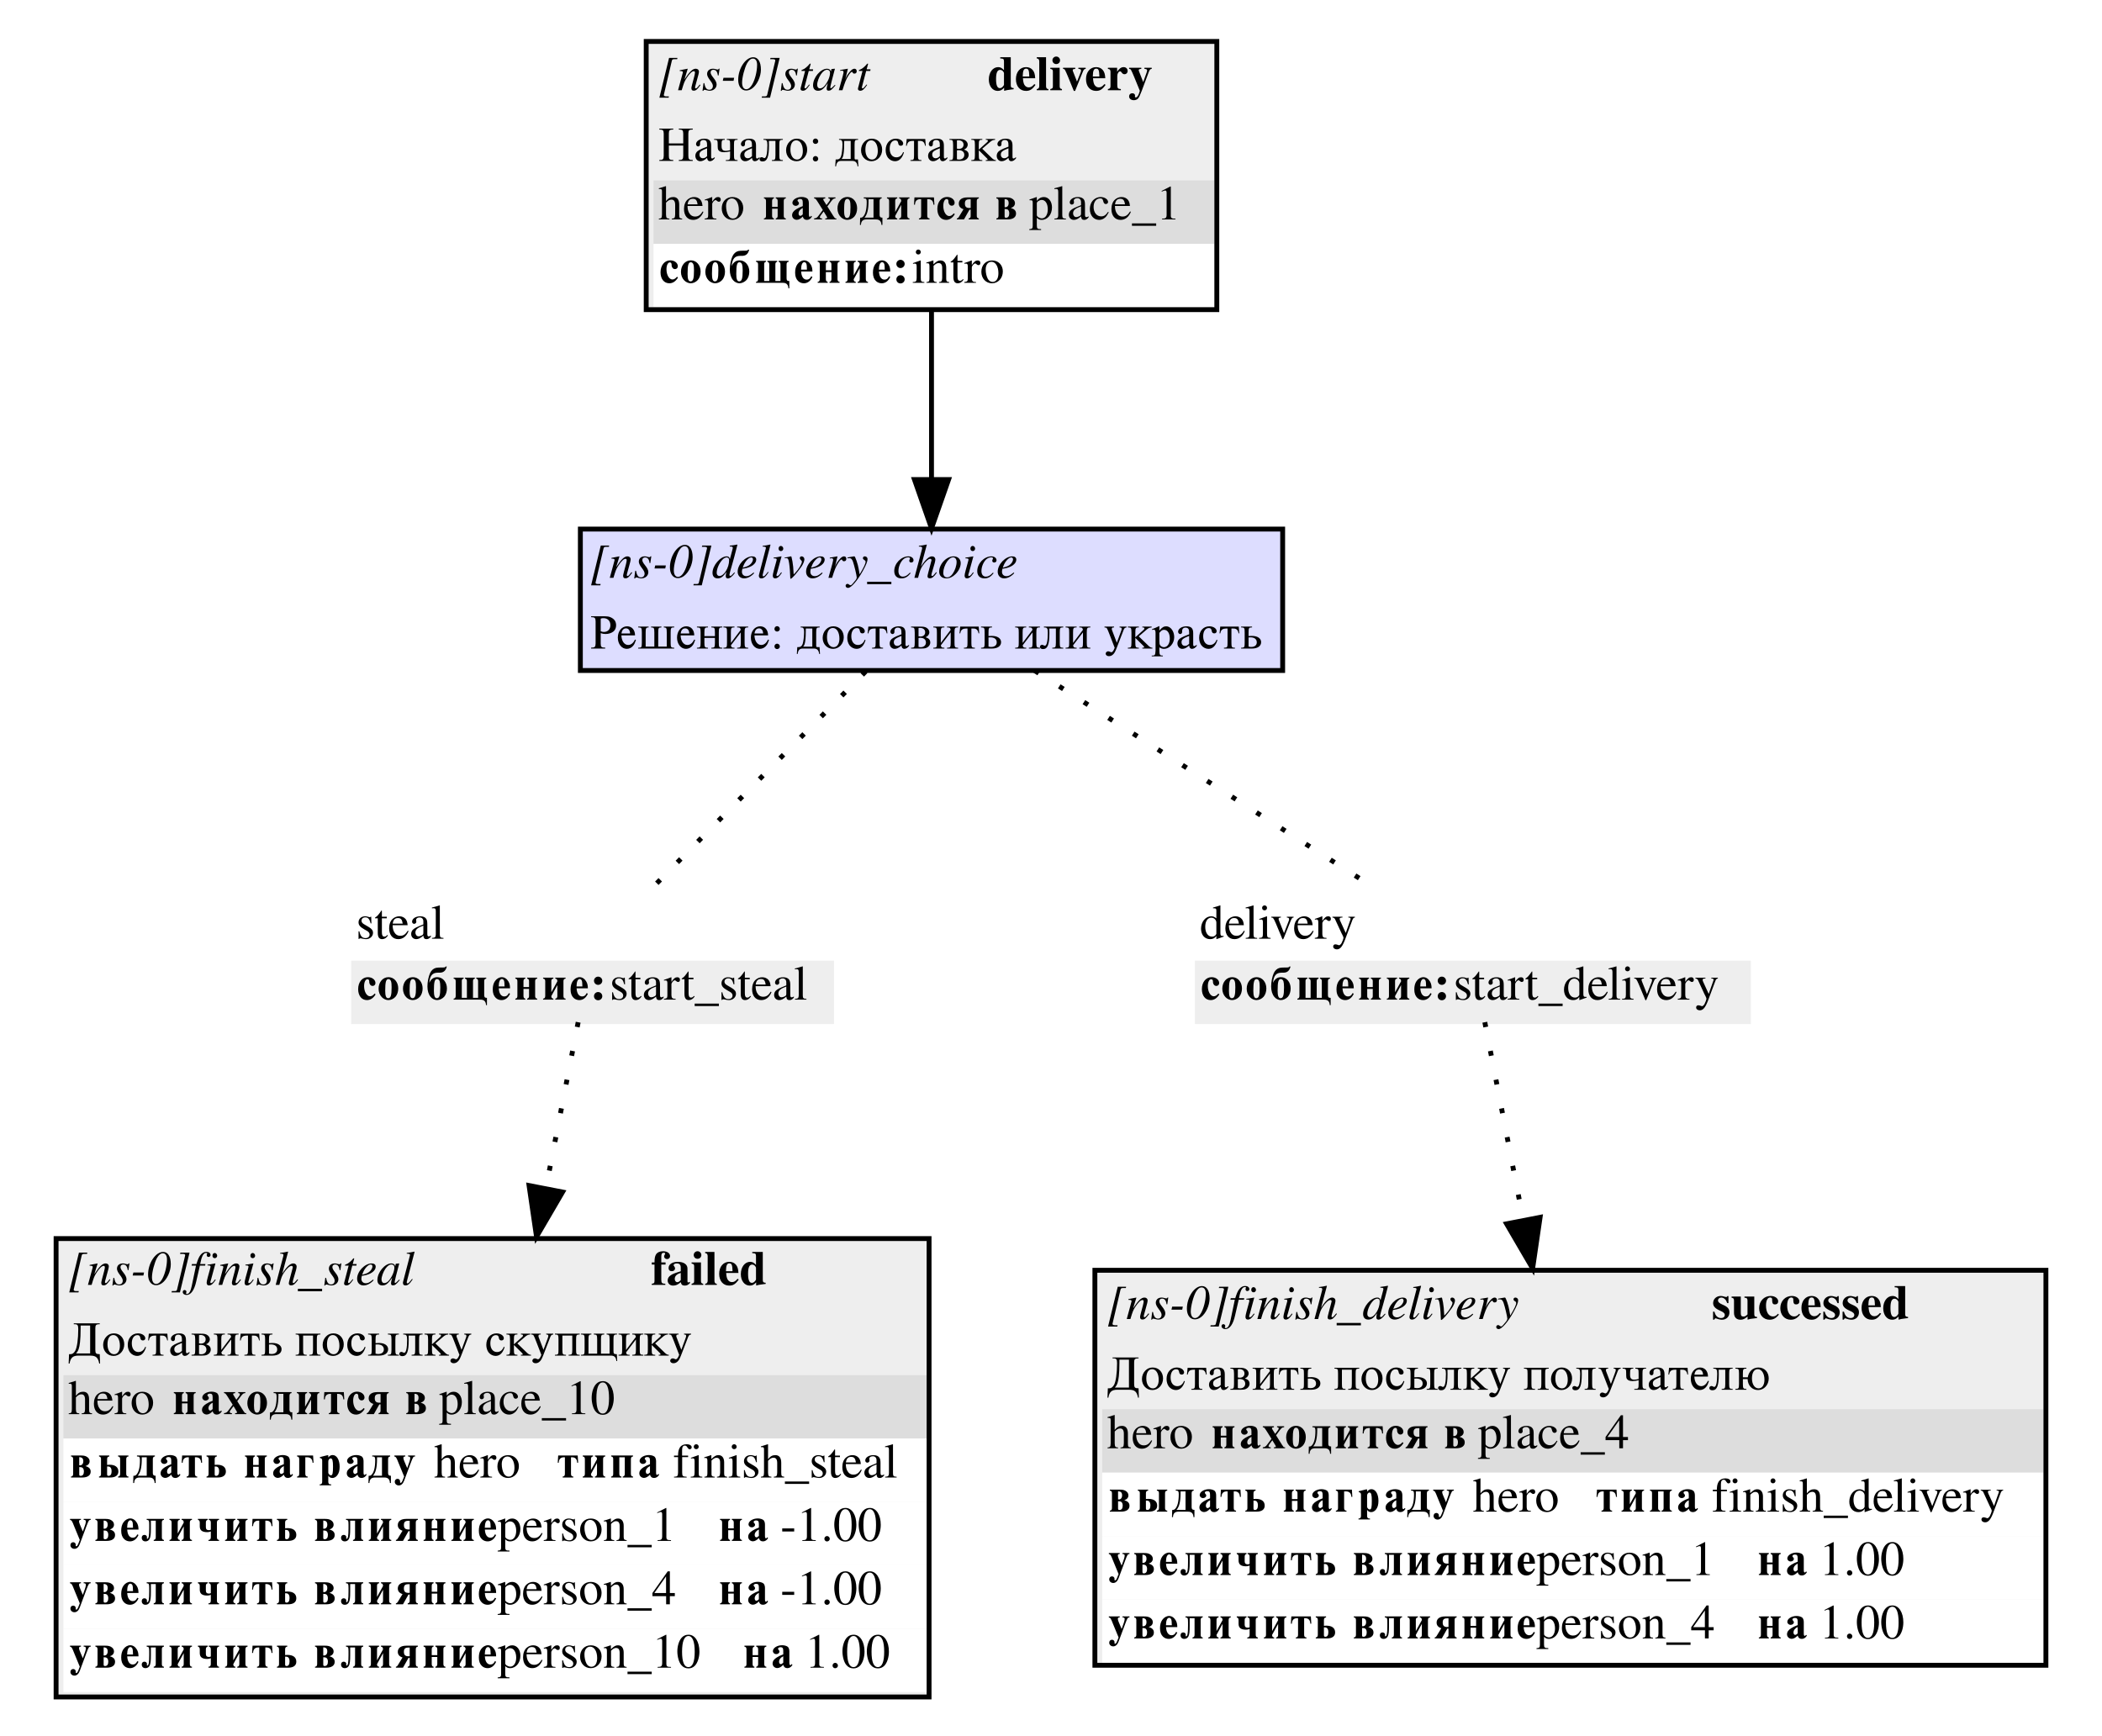
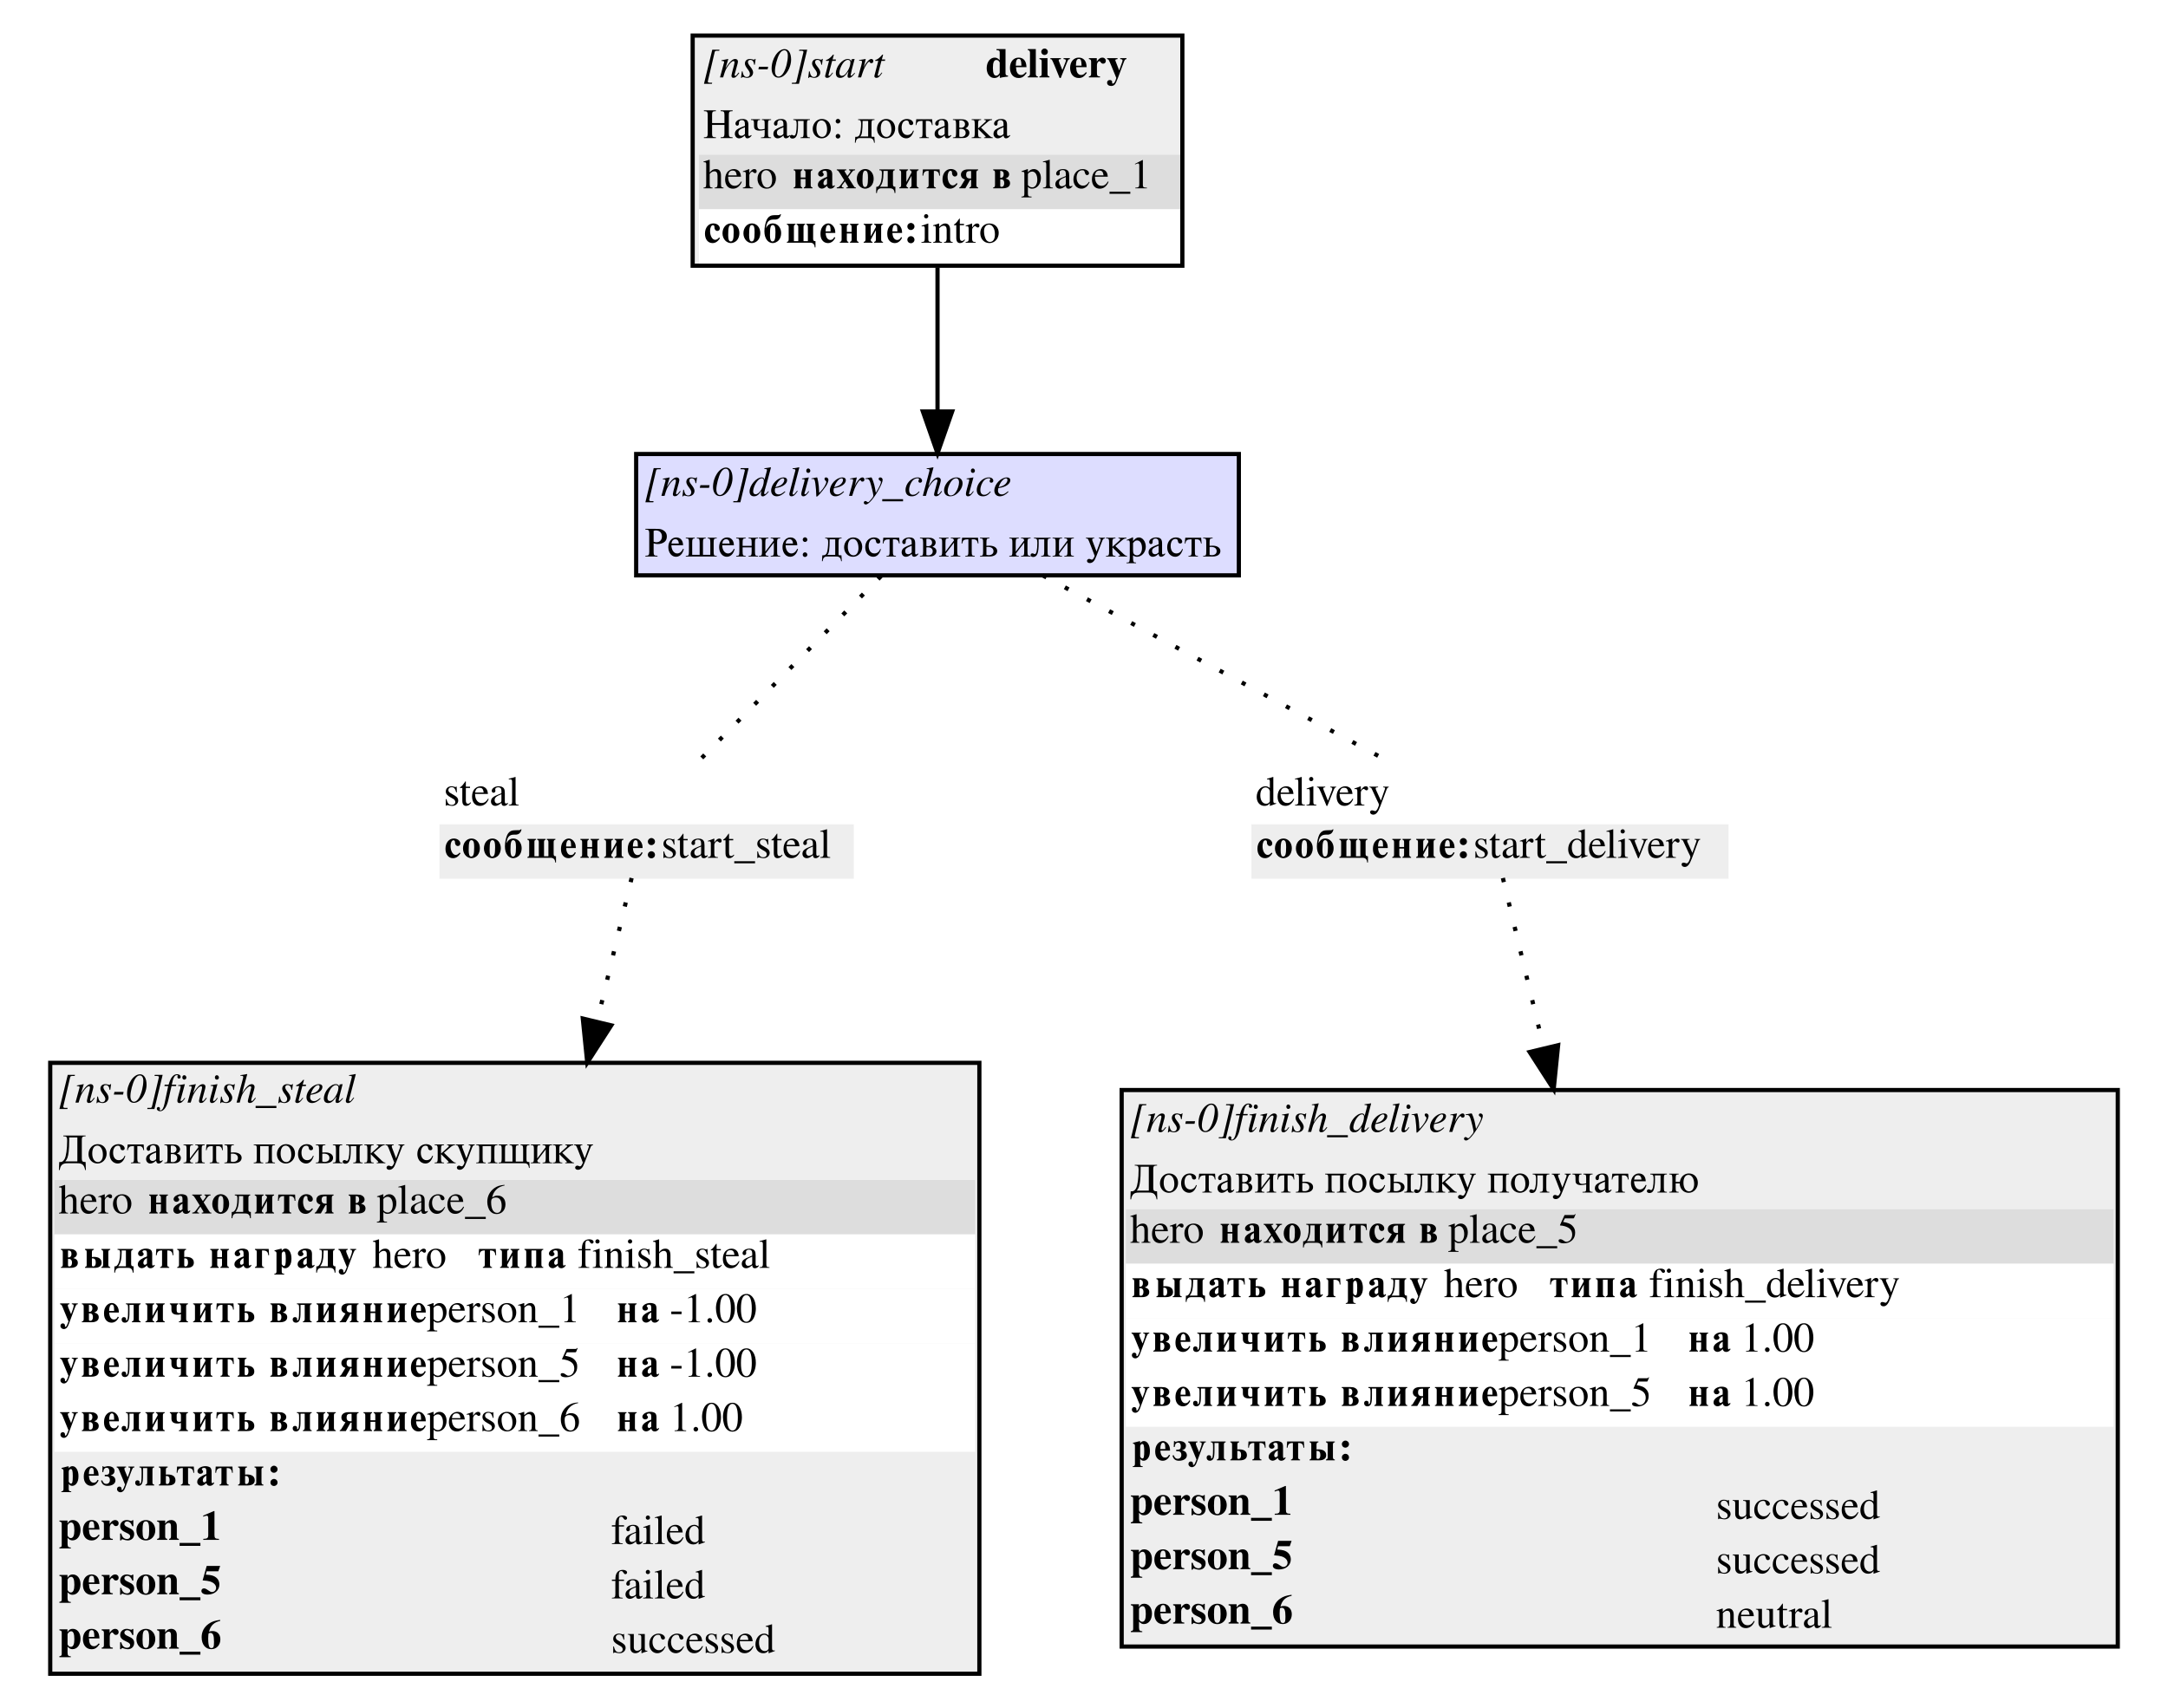
- <svg xmlns="http://www.w3.org/2000/svg" width="431pt" height="356pt" viewBox="0.00 0.00 431.00 356.00">
-   <g id="graph0" class="graph" transform="scale(1 1) rotate(0) translate(4 352)">
-     <polygon fill="white" stroke="white" points="-4,4 -4,-352 427,-352 427,4 -4,4" />
+ <svg xmlns="http://www.w3.org/2000/svg" width="518pt" height="408pt" viewBox="0.00 0.00 518.00 408.00">
+   <g id="graph0" class="graph" transform="scale(1 1) rotate(0) translate(4 404)">
+     <polygon fill="white" stroke="white" points="-4,4 -4,-404 514,-404 514,4 -4,4" />
    <g id="node1" class="node">
-       <polygon fill="#eeeeee" stroke="none" points="7.5,-4 7.5,-98 186.5,-98 186.5,-4 7.5,-4" />
-       <text text-anchor="start" x="10" y="-88.5" font-family="Times,serif" font-style="italic" font-size="10.00">[ns-0]finish_steal</text>
-       <text text-anchor="start" x="129.5" y="-88.5" font-family="Times,serif" font-weight="bold" font-size="10.00">failed</text>
-       <text text-anchor="start" x="10" y="-74" font-family="Times,serif" font-size="10.00">Доставить посылку скупщику</text>
-       <polygon fill="#dddddd" stroke="none" points="9,-57 9,-70 186,-70 186,-57 9,-57" />
-       <text text-anchor="start" x="10" y="-62" font-family="Times,serif" font-size="10.00">hero </text>
-       <text text-anchor="start" x="31" y="-62" font-family="Times,serif" font-weight="bold" font-size="10.00">находится в</text>
-       <text text-anchor="start" x="86" y="-62" font-family="Times,serif" font-size="10.00"> place_10</text>
-       <polygon fill="#ffffff" stroke="none" points="9,-44 9,-57 186,-57 186,-44 9,-44" />
-       <text text-anchor="start" x="10" y="-49" font-family="Times,serif" font-weight="bold" font-size="10.00">выдать награду </text>
-       <text text-anchor="start" x="85" y="-49" font-family="Times,serif" font-size="10.00">  hero </text>
-       <text text-anchor="start" x="110" y="-49" font-family="Times,serif" font-weight="bold" font-size="10.00">типа </text>
-       <text text-anchor="start" x="134" y="-49" font-family="Times,serif" font-size="10.00"> finish_steal</text>
-       <polygon fill="#ffffff" stroke="none" points="9,-31 9,-44 186,-44 186,-31 9,-31" />
-       <text text-anchor="start" x="10" y="-36" font-family="Times,serif" font-weight="bold" font-size="10.00">увеличить влияние </text>
-       <text text-anchor="start" x="98" y="-36" font-family="Times,serif" font-size="10.00">  person_1 </text>
-       <text text-anchor="start" x="143" y="-36" font-family="Times,serif" font-weight="bold" font-size="10.00">на </text>
-       <text text-anchor="start" x="156" y="-36" font-family="Times,serif" font-size="10.00"> -1.00</text>
-       <polygon fill="#ffffff" stroke="none" points="9,-18 9,-31 186,-31 186,-18 9,-18" />
-       <text text-anchor="start" x="10" y="-23" font-family="Times,serif" font-weight="bold" font-size="10.00">увеличить влияние </text>
-       <text text-anchor="start" x="98" y="-23" font-family="Times,serif" font-size="10.00">  person_4 </text>
-       <text text-anchor="start" x="143" y="-23" font-family="Times,serif" font-weight="bold" font-size="10.00">на </text>
-       <text text-anchor="start" x="156" y="-23" font-family="Times,serif" font-size="10.00"> -1.00</text>
-       <polygon fill="#ffffff" stroke="none" points="9,-5 9,-18 186,-18 186,-5 9,-5" />
-       <text text-anchor="start" x="10" y="-10" font-family="Times,serif" font-weight="bold" font-size="10.00">увеличить влияние </text>
-       <text text-anchor="start" x="98" y="-10" font-family="Times,serif" font-size="10.00">  person_10 </text>
-       <text text-anchor="start" x="148" y="-10" font-family="Times,serif" font-weight="bold" font-size="10.00">на </text>
-       <text text-anchor="start" x="161" y="-10" font-family="Times,serif" font-size="10.00"> 1.00</text>
-       <polygon fill="none" stroke="black" points="7.5,-4 7.5,-98 186.5,-98 186.5,-4 7.5,-4" />
+       <polygon fill="#eeeeee" stroke="none" points="8,-4 8,-150 230,-150 230,-4 8,-4" />
+       <text text-anchor="start" x="10" y="-140.5" font-family="Times,serif" font-style="italic" font-size="10.00">[ns-0]finish_steal</text>
+       <text text-anchor="start" x="10" y="-126" font-family="Times,serif" font-size="10.00">Доставить посылку скупщику</text>
+       <polygon fill="#dddddd" stroke="none" points="9,-109 9,-122 229,-122 229,-109 9,-109" />
+       <text text-anchor="start" x="10" y="-114" font-family="Times,serif" font-size="10.00">hero </text>
+       <text text-anchor="start" x="31" y="-114" font-family="Times,serif" font-weight="bold" font-size="10.00">находится в</text>
+       <text text-anchor="start" x="86" y="-114" font-family="Times,serif" font-size="10.00"> place_6</text>
+       <polygon fill="#ffffff" stroke="none" points="9,-96 9,-109 229,-109 229,-96 9,-96" />
+       <text text-anchor="start" x="10" y="-101" font-family="Times,serif" font-weight="bold" font-size="10.00">выдать награду </text>
+       <text text-anchor="start" x="85" y="-101" font-family="Times,serif" font-size="10.00">  hero </text>
+       <text text-anchor="start" x="110" y="-101" font-family="Times,serif" font-weight="bold" font-size="10.00">типа </text>
+       <text text-anchor="start" x="134" y="-101" font-family="Times,serif" font-size="10.00"> finish_steal</text>
+       <polygon fill="#ffffff" stroke="none" points="9,-83 9,-96 229,-96 229,-83 9,-83" />
+       <text text-anchor="start" x="10" y="-88" font-family="Times,serif" font-weight="bold" font-size="10.00">увеличить влияние </text>
+       <text text-anchor="start" x="98" y="-88" font-family="Times,serif" font-size="10.00">  person_1 </text>
+       <text text-anchor="start" x="143" y="-88" font-family="Times,serif" font-weight="bold" font-size="10.00">на </text>
+       <text text-anchor="start" x="156" y="-88" font-family="Times,serif" font-size="10.00"> -1.00</text>
+       <polygon fill="#ffffff" stroke="none" points="9,-70 9,-83 229,-83 229,-70 9,-70" />
+       <text text-anchor="start" x="10" y="-75" font-family="Times,serif" font-weight="bold" font-size="10.00">увеличить влияние </text>
+       <text text-anchor="start" x="98" y="-75" font-family="Times,serif" font-size="10.00">  person_5 </text>
+       <text text-anchor="start" x="143" y="-75" font-family="Times,serif" font-weight="bold" font-size="10.00">на </text>
+       <text text-anchor="start" x="156" y="-75" font-family="Times,serif" font-size="10.00"> -1.00</text>
+       <polygon fill="#ffffff" stroke="none" points="9,-57 9,-70 229,-70 229,-57 9,-57" />
+       <text text-anchor="start" x="10" y="-62" font-family="Times,serif" font-weight="bold" font-size="10.00">увеличить влияние </text>
+       <text text-anchor="start" x="98" y="-62" font-family="Times,serif" font-size="10.00">  person_6 </text>
+       <text text-anchor="start" x="143" y="-62" font-family="Times,serif" font-weight="bold" font-size="10.00">на </text>
+       <text text-anchor="start" x="156" y="-62" font-family="Times,serif" font-size="10.00"> 1.00</text>
+       <polygon fill="#eeeeee" stroke="none" points="9,-44 9,-57 229,-57 229,-44 9,-44" />
+       <text text-anchor="start" x="10" y="-49" font-family="Times,serif" font-weight="bold" font-size="10.00">результаты:</text>
+       <text text-anchor="start" x="10" y="-36" font-family="Times,serif" font-weight="bold" font-size="10.00">person_1</text>
+       <text text-anchor="start" x="142" y="-35" font-family="Times,serif" font-size="10.00">failed</text>
+       <text text-anchor="start" x="10" y="-23" font-family="Times,serif" font-weight="bold" font-size="10.00">person_5</text>
+       <text text-anchor="start" x="142" y="-22" font-family="Times,serif" font-size="10.00">failed</text>
+       <text text-anchor="start" x="10" y="-10" font-family="Times,serif" font-weight="bold" font-size="10.00">person_6</text>
+       <text text-anchor="start" x="142" y="-9" font-family="Times,serif" font-size="10.00">successed</text>
+       <polygon fill="none" stroke="black" points="8,-4 8,-150 230,-150 230,-4 8,-4" />
    </g>
    <g id="node2" class="node">
-       <polygon fill="#eeeeee" stroke="none" points="128.5,-288.5 128.5,-343.5 245.5,-343.5 245.5,-288.5 128.5,-288.5" />
-       <text text-anchor="start" x="131" y="-333.5" font-family="Times,serif" font-style="italic" font-size="10.00">[ns-0]start</text>
-       <text text-anchor="start" x="198.5" y="-333.5" font-family="Times,serif" font-weight="bold" font-size="10.00">delivery</text>
-       <text text-anchor="start" x="131" y="-319" font-family="Times,serif" font-size="10.00">Начало: доставка</text>
-       <polygon fill="#dddddd" stroke="none" points="130,-302 130,-315 245,-315 245,-302 130,-302" />
-       <text text-anchor="start" x="131" y="-307" font-family="Times,serif" font-size="10.00">hero </text>
-       <text text-anchor="start" x="152" y="-307" font-family="Times,serif" font-weight="bold" font-size="10.00">находится в</text>
-       <text text-anchor="start" x="207" y="-307" font-family="Times,serif" font-size="10.00"> place_1</text>
-       <polygon fill="#ffffff" stroke="none" points="130,-289 130,-302 245,-302 245,-289 130,-289" />
-       <text text-anchor="start" x="131" y="-294" font-family="Times,serif" font-weight="bold" font-size="10.00">сообщение:</text>
-       <text text-anchor="start" x="183" y="-294" font-family="Times,serif" font-size="10.00"> intro</text>
-       <polygon fill="none" stroke="black" points="128.5,-288.5 128.5,-343.5 245.5,-343.5 245.5,-288.5 128.5,-288.5" />
+       <polygon fill="#eeeeee" stroke="none" points="161.5,-340.5 161.5,-395.5 278.5,-395.5 278.5,-340.5 161.5,-340.5" />
+       <text text-anchor="start" x="164" y="-385.5" font-family="Times,serif" font-style="italic" font-size="10.00">[ns-0]start</text>
+       <text text-anchor="start" x="231.5" y="-385.5" font-family="Times,serif" font-weight="bold" font-size="10.00">delivery</text>
+       <text text-anchor="start" x="164" y="-371" font-family="Times,serif" font-size="10.00">Начало: доставка</text>
+       <polygon fill="#dddddd" stroke="none" points="163,-354 163,-367 278,-367 278,-354 163,-354" />
+       <text text-anchor="start" x="164" y="-359" font-family="Times,serif" font-size="10.00">hero </text>
+       <text text-anchor="start" x="185" y="-359" font-family="Times,serif" font-weight="bold" font-size="10.00">находится в</text>
+       <text text-anchor="start" x="240" y="-359" font-family="Times,serif" font-size="10.00"> place_1</text>
+       <polygon fill="#ffffff" stroke="none" points="163,-341 163,-354 278,-354 278,-341 163,-341" />
+       <text text-anchor="start" x="164" y="-346" font-family="Times,serif" font-weight="bold" font-size="10.00">сообщение:</text>
+       <text text-anchor="start" x="216" y="-346" font-family="Times,serif" font-size="10.00"> intro</text>
+       <polygon fill="none" stroke="black" points="161.5,-340.5 161.5,-395.5 278.5,-395.5 278.5,-340.5 161.5,-340.5" />
    </g>
    <g id="node3" class="node">
-       <polygon fill="#ddddff" stroke="none" points="115,-214.5 115,-243.5 259,-243.5 259,-214.5 115,-214.5" />
-       <text text-anchor="start" x="117" y="-233.5" font-family="Times,serif" font-style="italic" font-size="10.00">[ns-0]delivery_choice</text>
-       <text text-anchor="start" x="117" y="-219" font-family="Times,serif" font-size="10.00">Решение: доставить или украсть</text>
-       <polygon fill="none" stroke="black" points="115,-214.5 115,-243.5 259,-243.5 259,-214.5 115,-214.5" />
+       <polygon fill="#ddddff" stroke="none" points="148,-266.5 148,-295.5 292,-295.5 292,-266.5 148,-266.5" />
+       <text text-anchor="start" x="150" y="-285.5" font-family="Times,serif" font-style="italic" font-size="10.00">[ns-0]delivery_choice</text>
+       <text text-anchor="start" x="150" y="-271" font-family="Times,serif" font-size="10.00">Решение: доставить или украсть</text>
+       <polygon fill="none" stroke="black" points="148,-266.5 148,-295.5 292,-295.5 292,-266.5 148,-266.5" />
    </g>
    <g id="edge3" class="edge">
-       <path fill="none" stroke="black" d="M187,-288.105C187,-277.132 187,-264.546 187,-253.9" />
-       <polygon fill="black" stroke="black" points="190.5,-253.657 187,-243.657 183.5,-253.657 190.5,-253.657" />
+       <path fill="none" stroke="black" d="M220,-340.105C220,-329.132 220,-316.546 220,-305.9" />
+       <polygon fill="black" stroke="black" points="223.5,-305.657 220,-295.657 216.5,-305.657 223.5,-305.657" />
    </g>
    <g id="node5" class="node">
-       <polygon fill="#ffffff" stroke="none" points="68,-155 68,-169 167,-169 167,-155 68,-155" />
-       <text text-anchor="start" x="69" y="-159.5" font-family="Times,serif" font-size="10.00">steal</text>
-       <polygon fill="#eeeeee" stroke="none" points="68,-142 68,-155 167,-155 167,-142 68,-142" />
-       <text text-anchor="start" x="69" y="-147" font-family="Times,serif" font-weight="bold" font-size="10.00">сообщение:</text>
-       <text text-anchor="start" x="121" y="-147" font-family="Times,serif" font-size="10.00"> start_steal</text>
+       <polygon fill="#ffffff" stroke="none" points="101,-207 101,-221 200,-221 200,-207 101,-207" />
+       <text text-anchor="start" x="102" y="-211.5" font-family="Times,serif" font-size="10.00">steal</text>
+       <polygon fill="#eeeeee" stroke="none" points="101,-194 101,-207 200,-207 200,-194 101,-194" />
+       <text text-anchor="start" x="102" y="-199" font-family="Times,serif" font-weight="bold" font-size="10.00">сообщение:</text>
+       <text text-anchor="start" x="154" y="-199" font-family="Times,serif" font-size="10.00"> start_steal</text>
    </g>
    <g id="edge1" class="edge">
-       <path fill="none" stroke="black" stroke-dasharray="1,5" d="M173.503,-214.31C160.79,-201.416 141.897,-182.252 129.515,-169.693" />
+       <path fill="none" stroke="black" stroke-dasharray="1,5" d="M206.503,-266.31C193.79,-253.416 174.897,-234.252 162.515,-221.693" />
    </g>
    <g id="node6" class="node">
-       <polygon fill="#ffffff" stroke="none" points="241,-155 241,-169 355,-169 355,-155 241,-155" />
-       <text text-anchor="start" x="242" y="-159.5" font-family="Times,serif" font-size="10.00">delivery</text>
-       <polygon fill="#eeeeee" stroke="none" points="241,-142 241,-155 355,-155 355,-142 241,-142" />
-       <text text-anchor="start" x="242" y="-147" font-family="Times,serif" font-weight="bold" font-size="10.00">сообщение:</text>
-       <text text-anchor="start" x="294" y="-147" font-family="Times,serif" font-size="10.00"> start_delivery</text>
+       <polygon fill="#ffffff" stroke="none" points="295,-207 295,-221 409,-221 409,-207 295,-207" />
+       <text text-anchor="start" x="296" y="-211.5" font-family="Times,serif" font-size="10.00">delivery</text>
+       <polygon fill="#eeeeee" stroke="none" points="295,-194 295,-207 409,-207 409,-194 295,-194" />
+       <text text-anchor="start" x="296" y="-199" font-family="Times,serif" font-weight="bold" font-size="10.00">сообщение:</text>
+       <text text-anchor="start" x="348" y="-199" font-family="Times,serif" font-size="10.00"> start_delivery</text>
    </g>
    <g id="edge4" class="edge">
-       <path fill="none" stroke="black" stroke-dasharray="1,5" d="M208.14,-214.478C228.394,-201.523 258.714,-182.129 278.428,-169.519" />
+       <path fill="none" stroke="black" stroke-dasharray="1,5" d="M245.139,-266.478C269.225,-253.523 305.281,-234.129 328.725,-221.519" />
    </g>
    <g id="node4" class="node">
-       <polygon fill="#eeeeee" stroke="none" points="220.5,-10.5 220.5,-91.5 415.5,-91.5 415.5,-10.5 220.5,-10.5" />
-       <text text-anchor="start" x="223" y="-81.5" font-family="Times,serif" font-style="italic" font-size="10.00">[ns-0]finish_delivery</text>
-       <text text-anchor="start" x="347" y="-81.5" font-family="Times,serif" font-weight="bold" font-size="10.00">successed</text>
-       <text text-anchor="start" x="223" y="-67" font-family="Times,serif" font-size="10.00">Доставить посылку получателю</text>
-       <polygon fill="#dddddd" stroke="none" points="222,-50 222,-63 415,-63 415,-50 222,-50" />
-       <text text-anchor="start" x="223" y="-55" font-family="Times,serif" font-size="10.00">hero </text>
-       <text text-anchor="start" x="244" y="-55" font-family="Times,serif" font-weight="bold" font-size="10.00">находится в</text>
-       <text text-anchor="start" x="299" y="-55" font-family="Times,serif" font-size="10.00"> place_4</text>
-       <polygon fill="#ffffff" stroke="none" points="222,-37 222,-50 415,-50 415,-37 222,-37" />
-       <text text-anchor="start" x="223" y="-42" font-family="Times,serif" font-weight="bold" font-size="10.00">выдать награду </text>
-       <text text-anchor="start" x="298" y="-42" font-family="Times,serif" font-size="10.00">  hero </text>
-       <text text-anchor="start" x="323" y="-42" font-family="Times,serif" font-weight="bold" font-size="10.00">типа </text>
-       <text text-anchor="start" x="347" y="-42" font-family="Times,serif" font-size="10.00"> finish_delivery</text>
-       <polygon fill="#ffffff" stroke="none" points="222,-24 222,-37 415,-37 415,-24 222,-24" />
-       <text text-anchor="start" x="223" y="-29" font-family="Times,serif" font-weight="bold" font-size="10.00">увеличить влияние </text>
-       <text text-anchor="start" x="311" y="-29" font-family="Times,serif" font-size="10.00">  person_1 </text>
-       <text text-anchor="start" x="356" y="-29" font-family="Times,serif" font-weight="bold" font-size="10.00">на </text>
-       <text text-anchor="start" x="369" y="-29" font-family="Times,serif" font-size="10.00"> 1.00</text>
-       <polygon fill="#ffffff" stroke="none" points="222,-11 222,-24 415,-24 415,-11 222,-11" />
-       <text text-anchor="start" x="223" y="-16" font-family="Times,serif" font-weight="bold" font-size="10.00">увеличить влияние </text>
-       <text text-anchor="start" x="311" y="-16" font-family="Times,serif" font-size="10.00">  person_4 </text>
-       <text text-anchor="start" x="356" y="-16" font-family="Times,serif" font-weight="bold" font-size="10.00">на </text>
-       <text text-anchor="start" x="369" y="-16" font-family="Times,serif" font-size="10.00"> 1.00</text>
-       <polygon fill="none" stroke="black" points="220.5,-10.5 220.5,-91.5 415.5,-91.5 415.5,-10.5 220.5,-10.5" />
+       <polygon fill="#eeeeee" stroke="none" points="264,-10.5 264,-143.5 502,-143.5 502,-10.5 264,-10.5" />
+       <text text-anchor="start" x="266" y="-133.5" font-family="Times,serif" font-style="italic" font-size="10.00">[ns-0]finish_delivery</text>
+       <text text-anchor="start" x="266" y="-119" font-family="Times,serif" font-size="10.00">Доставить посылку получателю</text>
+       <polygon fill="#dddddd" stroke="none" points="265,-102 265,-115 501,-115 501,-102 265,-102" />
+       <text text-anchor="start" x="266" y="-107" font-family="Times,serif" font-size="10.00">hero </text>
+       <text text-anchor="start" x="287" y="-107" font-family="Times,serif" font-weight="bold" font-size="10.00">находится в</text>
+       <text text-anchor="start" x="342" y="-107" font-family="Times,serif" font-size="10.00"> place_5</text>
+       <polygon fill="#ffffff" stroke="none" points="265,-89 265,-102 501,-102 501,-89 265,-89" />
+       <text text-anchor="start" x="266" y="-94" font-family="Times,serif" font-weight="bold" font-size="10.00">выдать награду </text>
+       <text text-anchor="start" x="341" y="-94" font-family="Times,serif" font-size="10.00">  hero </text>
+       <text text-anchor="start" x="366" y="-94" font-family="Times,serif" font-weight="bold" font-size="10.00">типа </text>
+       <text text-anchor="start" x="390" y="-94" font-family="Times,serif" font-size="10.00"> finish_delivery</text>
+       <polygon fill="#ffffff" stroke="none" points="265,-76 265,-89 501,-89 501,-76 265,-76" />
+       <text text-anchor="start" x="266" y="-81" font-family="Times,serif" font-weight="bold" font-size="10.00">увеличить влияние </text>
+       <text text-anchor="start" x="354" y="-81" font-family="Times,serif" font-size="10.00">  person_1 </text>
+       <text text-anchor="start" x="399" y="-81" font-family="Times,serif" font-weight="bold" font-size="10.00">на </text>
+       <text text-anchor="start" x="412" y="-81" font-family="Times,serif" font-size="10.00"> 1.00</text>
+       <polygon fill="#ffffff" stroke="none" points="265,-63 265,-76 501,-76 501,-63 265,-63" />
+       <text text-anchor="start" x="266" y="-68" font-family="Times,serif" font-weight="bold" font-size="10.00">увеличить влияние </text>
+       <text text-anchor="start" x="354" y="-68" font-family="Times,serif" font-size="10.00">  person_5 </text>
+       <text text-anchor="start" x="399" y="-68" font-family="Times,serif" font-weight="bold" font-size="10.00">на </text>
+       <text text-anchor="start" x="412" y="-68" font-family="Times,serif" font-size="10.00"> 1.00</text>
+       <polygon fill="#eeeeee" stroke="none" points="265,-50 265,-63 501,-63 501,-50 265,-50" />
+       <text text-anchor="start" x="266" y="-55" font-family="Times,serif" font-weight="bold" font-size="10.00">результаты:</text>
+       <text text-anchor="start" x="266" y="-42" font-family="Times,serif" font-weight="bold" font-size="10.00">person_1</text>
+       <text text-anchor="start" x="406" y="-41" font-family="Times,serif" font-size="10.00">successed</text>
+       <text text-anchor="start" x="266" y="-29" font-family="Times,serif" font-weight="bold" font-size="10.00">person_5</text>
+       <text text-anchor="start" x="406" y="-28" font-family="Times,serif" font-size="10.00">successed</text>
+       <text text-anchor="start" x="266" y="-16" font-family="Times,serif" font-weight="bold" font-size="10.00">person_6</text>
+       <text text-anchor="start" x="406" y="-15" font-family="Times,serif" font-size="10.00">neutral</text>
+       <polygon fill="none" stroke="black" points="264,-10.5 264,-143.5 502,-143.5 502,-10.5 264,-10.5" />
    </g>
    <g id="edge2" class="edge">
-       <path fill="none" stroke="black" stroke-dasharray="1,5" d="M114.548,-142.37C112.835,-133.552 110.417,-121.099 107.922,-108.248" />
-       <polygon fill="black" stroke="black" points="111.351,-107.546 106.009,-98.396 104.479,-108.88 111.351,-107.546" />
+       <path fill="none" stroke="black" stroke-dasharray="1,5" d="M146.914,-194.159C144.832,-185.493 141.886,-173.235 138.683,-159.906" />
+       <polygon fill="black" stroke="black" points="142.053,-158.952 136.313,-150.046 135.247,-160.587 142.053,-158.952" />
    </g>
    <g id="edge5" class="edge">
-       <path fill="none" stroke="black" stroke-dasharray="1,5" d="M300.452,-142.37C302.455,-132.059 305.422,-116.777 308.349,-101.701" />
-       <polygon fill="black" stroke="black" points="311.786,-102.362 310.257,-91.878 304.915,-101.027 311.786,-102.362" />
+       <path fill="none" stroke="black" stroke-dasharray="1,5" d="M355.086,-194.159C357.495,-184.132 361.06,-169.298 364.843,-153.558" />
+       <polygon fill="black" stroke="black" points="368.284,-154.216 367.218,-143.675 361.478,-152.58 368.284,-154.216" />
    </g>
  </g>
</svg>
